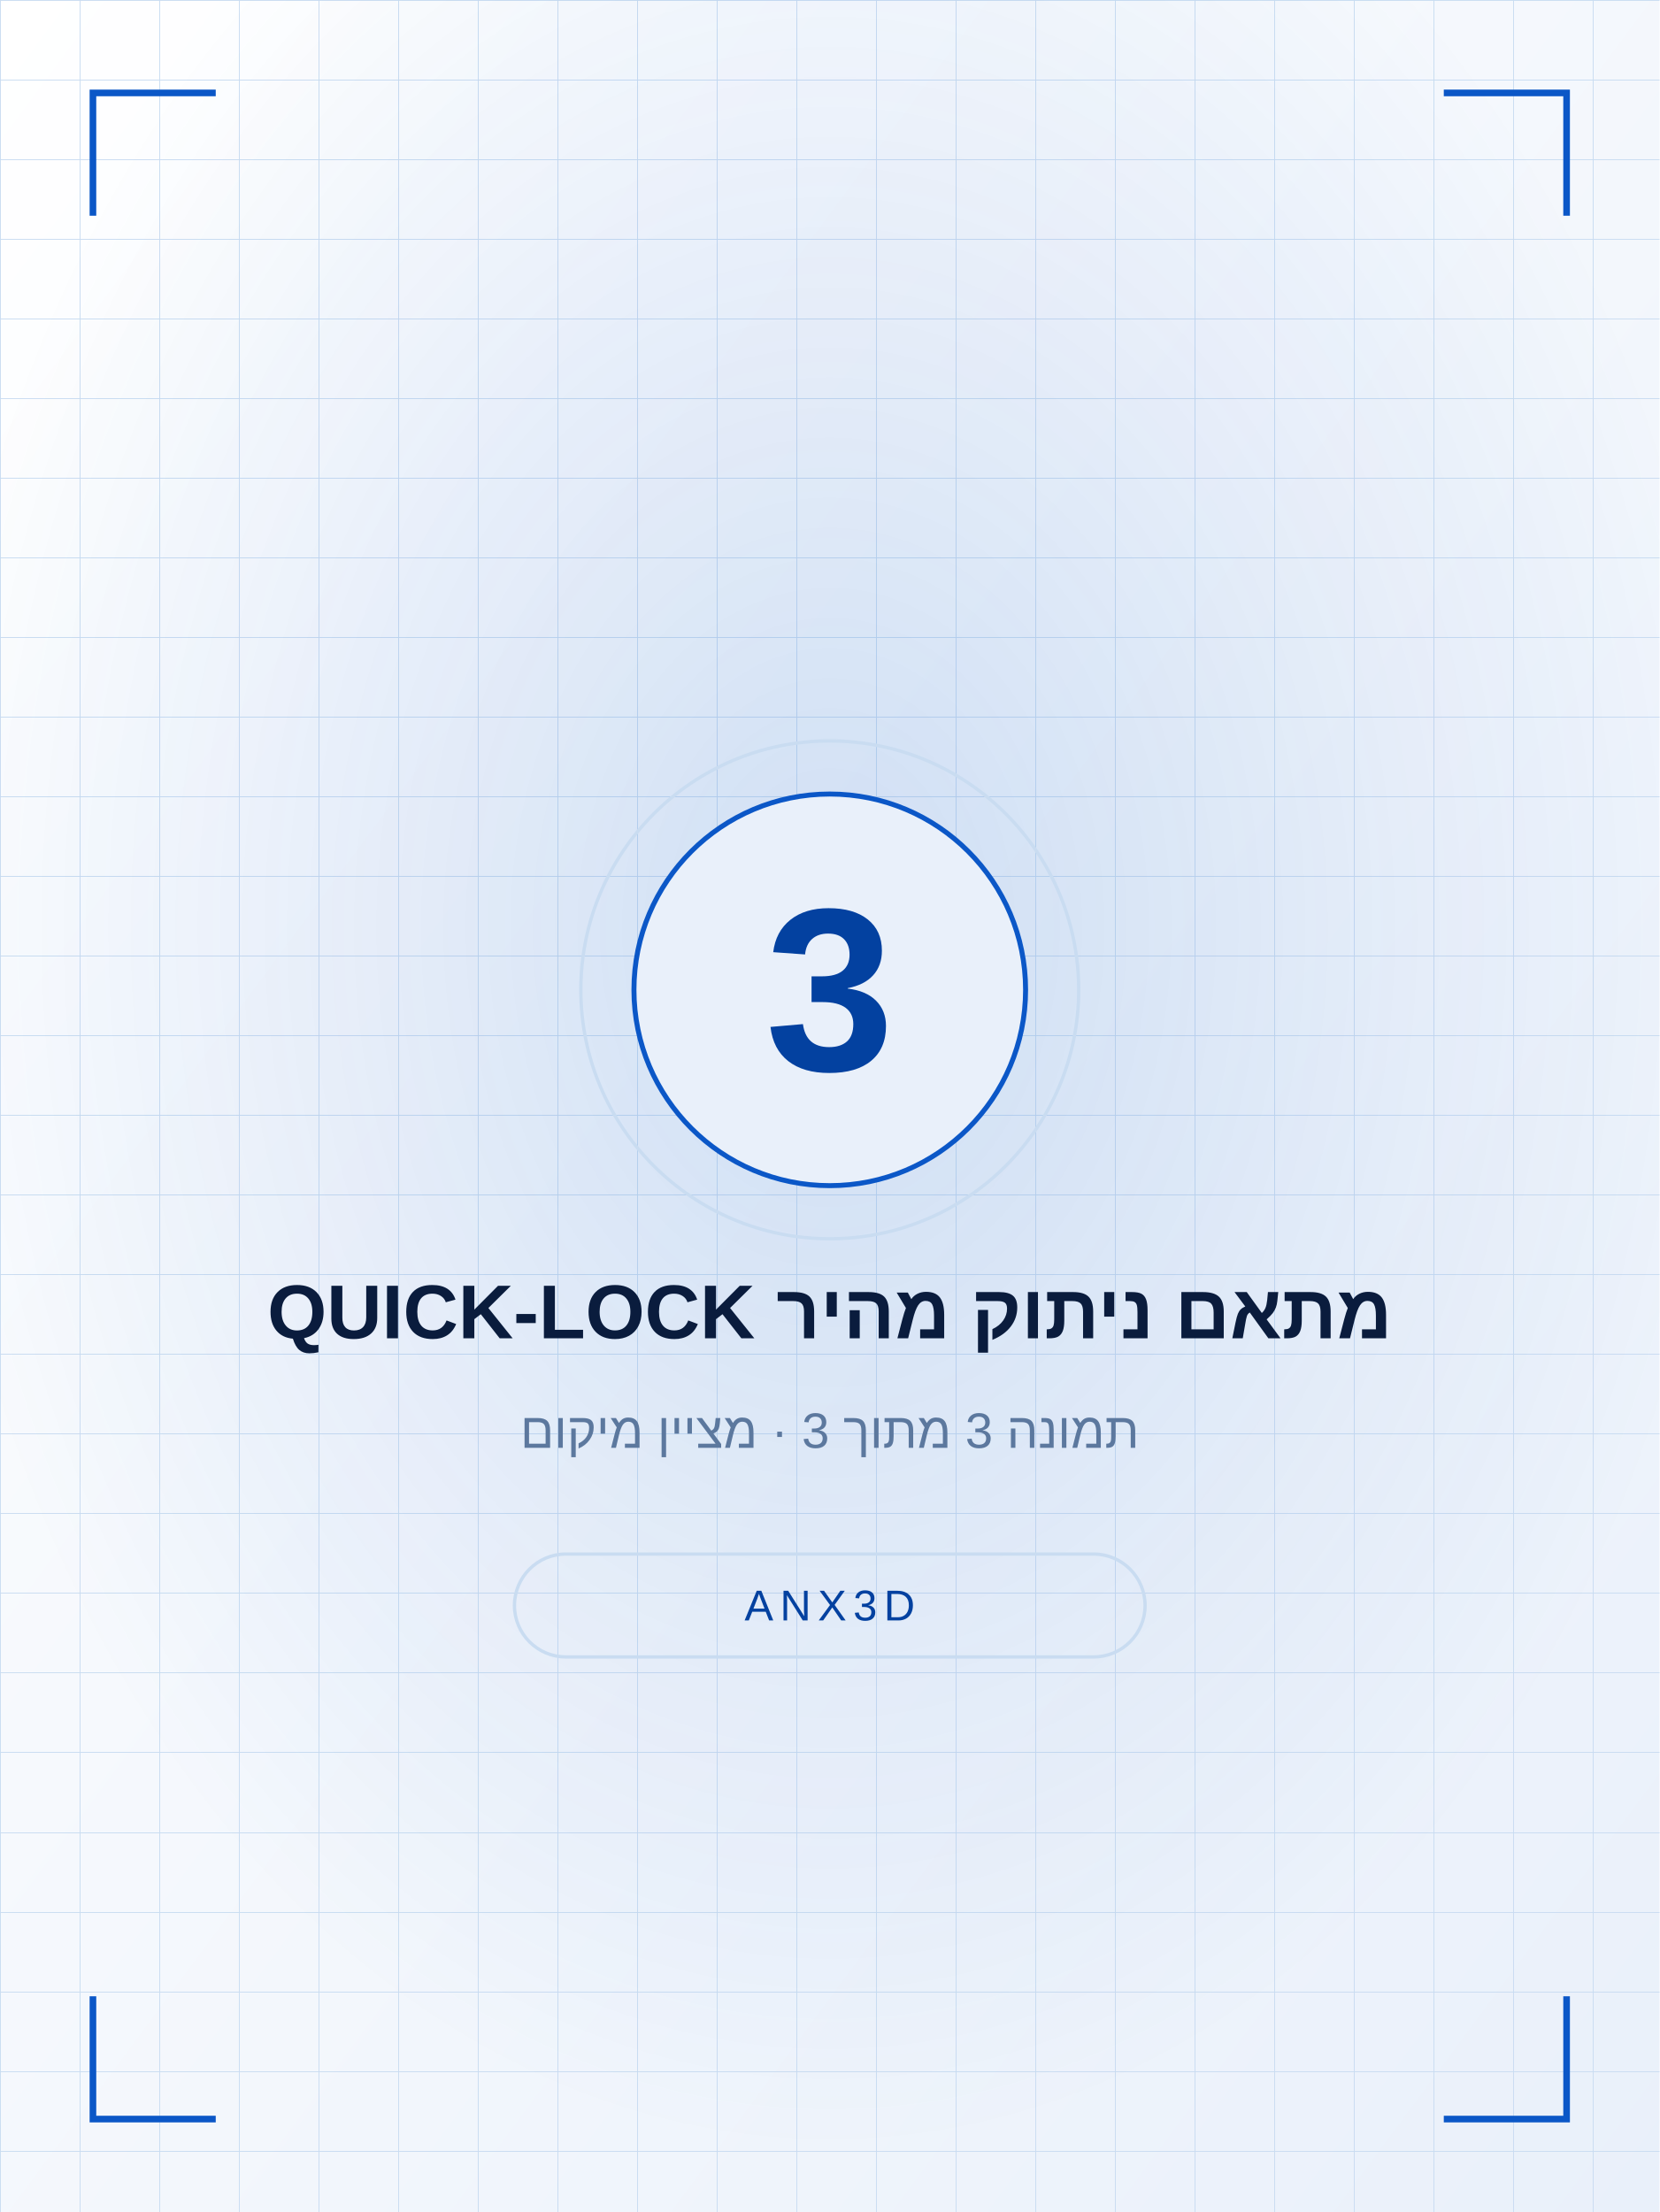
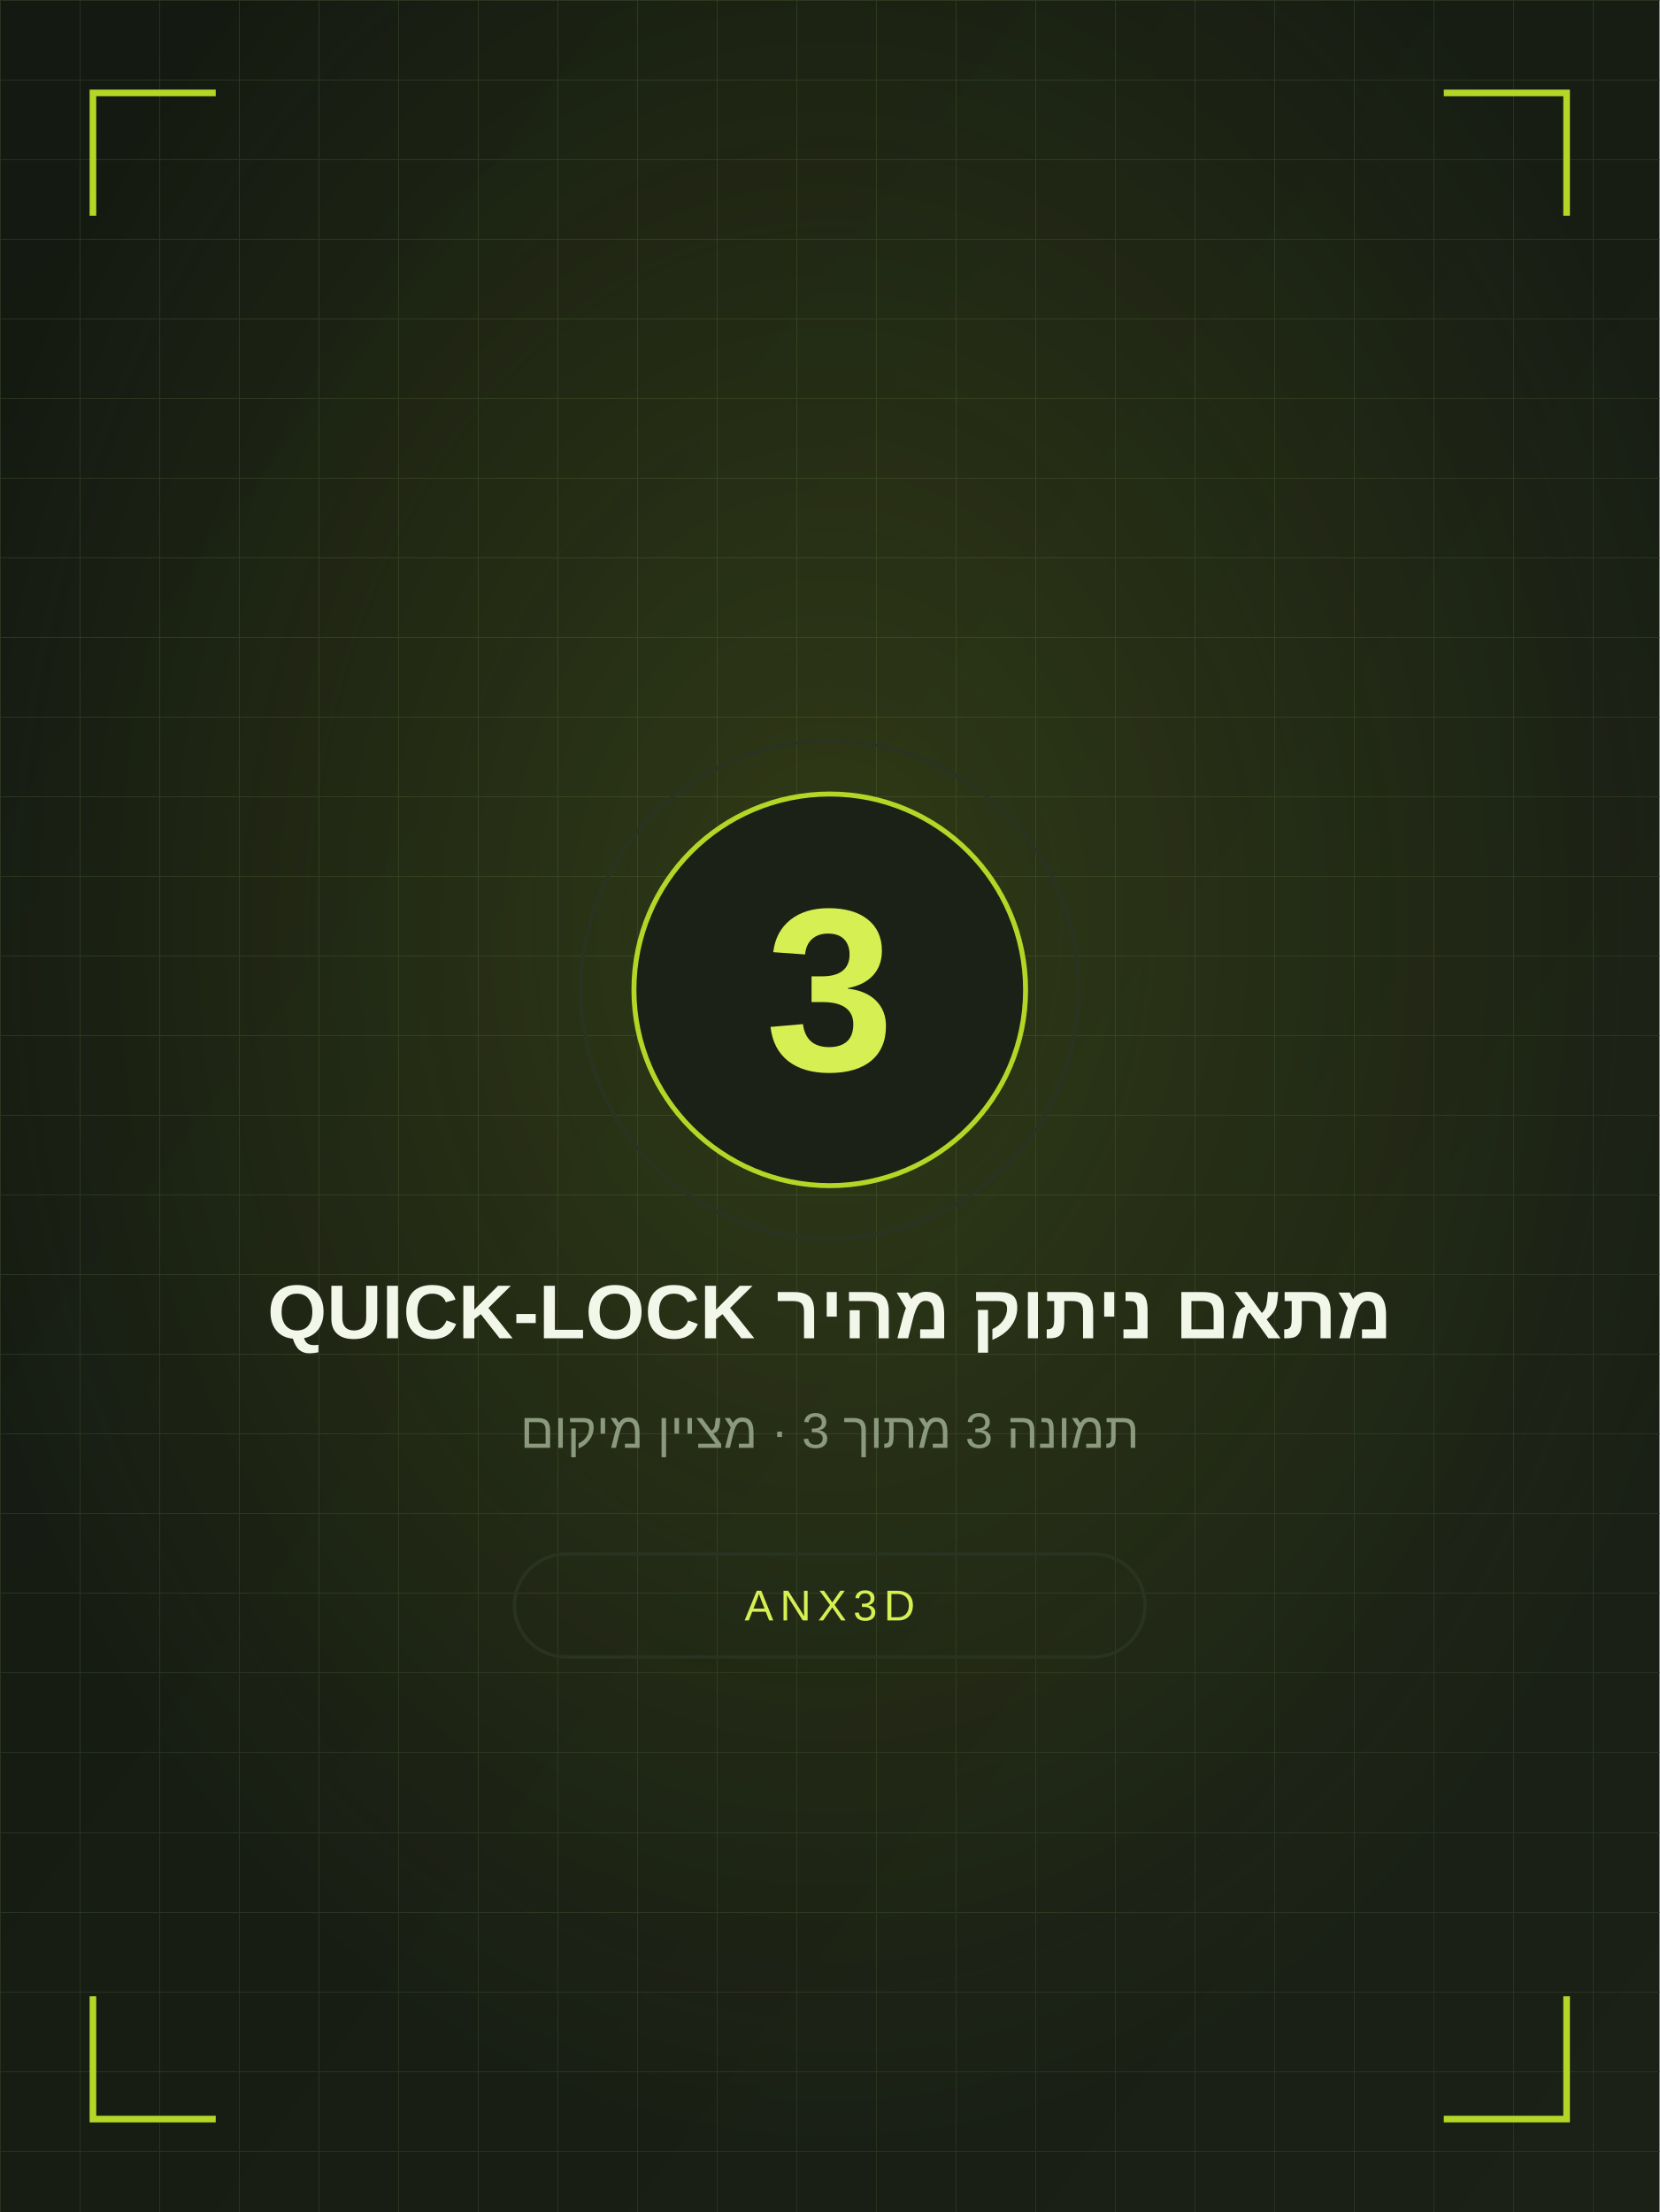
<svg xmlns="http://www.w3.org/2000/svg" width="1000" height="1333" viewBox="0 0 1000 1333" role="img" aria-label="מתאם ניתוק מהיר QUICK-LOCK — תמונה 3 מתוך 3 (מציין מיקום)">
  <defs>
    <linearGradient id="bg" x1="0" y1="0" x2="1" y2="1">
-       <stop offset="0%" stop-color="#ffffff" />
-       <stop offset="100%" stop-color="#e9f0fa" />
+       <stop offset="0%" stop-color="#141911" />
+       <stop offset="100%" stop-color="#1b2116" />
    </linearGradient>
    <pattern id="grid" width="48" height="48" patternUnits="userSpaceOnUse">
-       <path d="M48 0H0V48" fill="none" stroke="#c9dcf1" stroke-width="1" />
+       <path d="M48 0H0V48" fill="none" stroke="#2a3322" stroke-width="1" />
    </pattern>
    <radialGradient id="glow" cx="50%" cy="42%" r="55%">
-       <stop offset="0%" stop-color="#0b57c7" stop-opacity="0.16" />
-       <stop offset="100%" stop-color="#0b57c7" stop-opacity="0" />
+       <stop offset="0%" stop-color="#b4d626" stop-opacity="0.16" />
+       <stop offset="100%" stop-color="#b4d626" stop-opacity="0" />
    </radialGradient>
  </defs>
  <rect width="1000" height="1333" fill="url(#bg)" />
  <rect width="1000" height="1333" fill="url(#grid)" />
  <rect width="1000" height="1333" fill="url(#glow)" />
-   <path d="M56 128V56h72" fill="none" stroke="#0b57c7" stroke-width="4" stroke-linecap="square" />
-   <path d="M872 56h72v72" fill="none" stroke="#0b57c7" stroke-width="4" stroke-linecap="square" />
-   <path d="M944 1205v72h-72" fill="none" stroke="#0b57c7" stroke-width="4" stroke-linecap="square" />
-   <path d="M128 1277H56v-72" fill="none" stroke="#0b57c7" stroke-width="4" stroke-linecap="square" />
-   <circle cx="500" cy="596.5" r="150" fill="none" stroke="#c9dcf1" stroke-width="2" />
-   <circle cx="500" cy="596.5" r="118" fill="#e9f0fa" stroke="#0b57c7" stroke-width="3" />
-   <text x="500" y="596.5" text-anchor="middle" dominant-baseline="central" font-family="Heebo, Arial, sans-serif" font-size="140" font-weight="700" fill="#0341a0">3</text>
-   <text x="500" y="806.5" text-anchor="middle" direction="rtl" font-family="Heebo, Arial, sans-serif" font-size="46" font-weight="700" fill="#0a1c3d">מתאם ניתוק מהיר QUICK-LOCK</text>
-   <text x="500" y="872.5" text-anchor="middle" direction="rtl" font-family="Heebo, Arial, sans-serif" font-size="30" fill="#5c789e">תמונה 3 מתוך 3 · מציין מיקום</text>
-   <rect x="310" y="936.5" width="380" height="62" rx="31" fill="none" stroke="#c9dcf1" stroke-width="2" />
-   <text x="500" y="967.5" text-anchor="middle" dominant-baseline="central" font-family="Heebo, Arial, sans-serif" font-size="26" letter-spacing="4" fill="#0341a0">ANX3D</text>
+   <path d="M56 128V56h72" fill="none" stroke="#b4d626" stroke-width="4" stroke-linecap="square" />
+   <path d="M872 56h72v72" fill="none" stroke="#b4d626" stroke-width="4" stroke-linecap="square" />
+   <path d="M944 1205v72h-72" fill="none" stroke="#b4d626" stroke-width="4" stroke-linecap="square" />
+   <path d="M128 1277H56v-72" fill="none" stroke="#b4d626" stroke-width="4" stroke-linecap="square" />
+   <circle cx="500" cy="596.5" r="150" fill="none" stroke="#2a3322" stroke-width="2" />
+   <circle cx="500" cy="596.5" r="118" fill="#1b2116" stroke="#b4d626" stroke-width="3" />
+   <text x="500" y="596.5" text-anchor="middle" dominant-baseline="central" font-family="Heebo, Arial, sans-serif" font-size="140" font-weight="700" fill="#d6ef52">3</text>
+   <text x="500" y="806.5" text-anchor="middle" direction="rtl" font-family="Heebo, Arial, sans-serif" font-size="46" font-weight="700" fill="#f2f7ea">מתאם ניתוק מהיר QUICK-LOCK</text>
+   <text x="500" y="872.5" text-anchor="middle" direction="rtl" font-family="Heebo, Arial, sans-serif" font-size="30" fill="#8b9a7c">תמונה 3 מתוך 3 · מציין מיקום</text>
+   <rect x="310" y="936.5" width="380" height="62" rx="31" fill="none" stroke="#2a3322" stroke-width="2" />
+   <text x="500" y="967.5" text-anchor="middle" dominant-baseline="central" font-family="Heebo, Arial, sans-serif" font-size="26" letter-spacing="4" fill="#d6ef52">ANX3D</text>
</svg>
